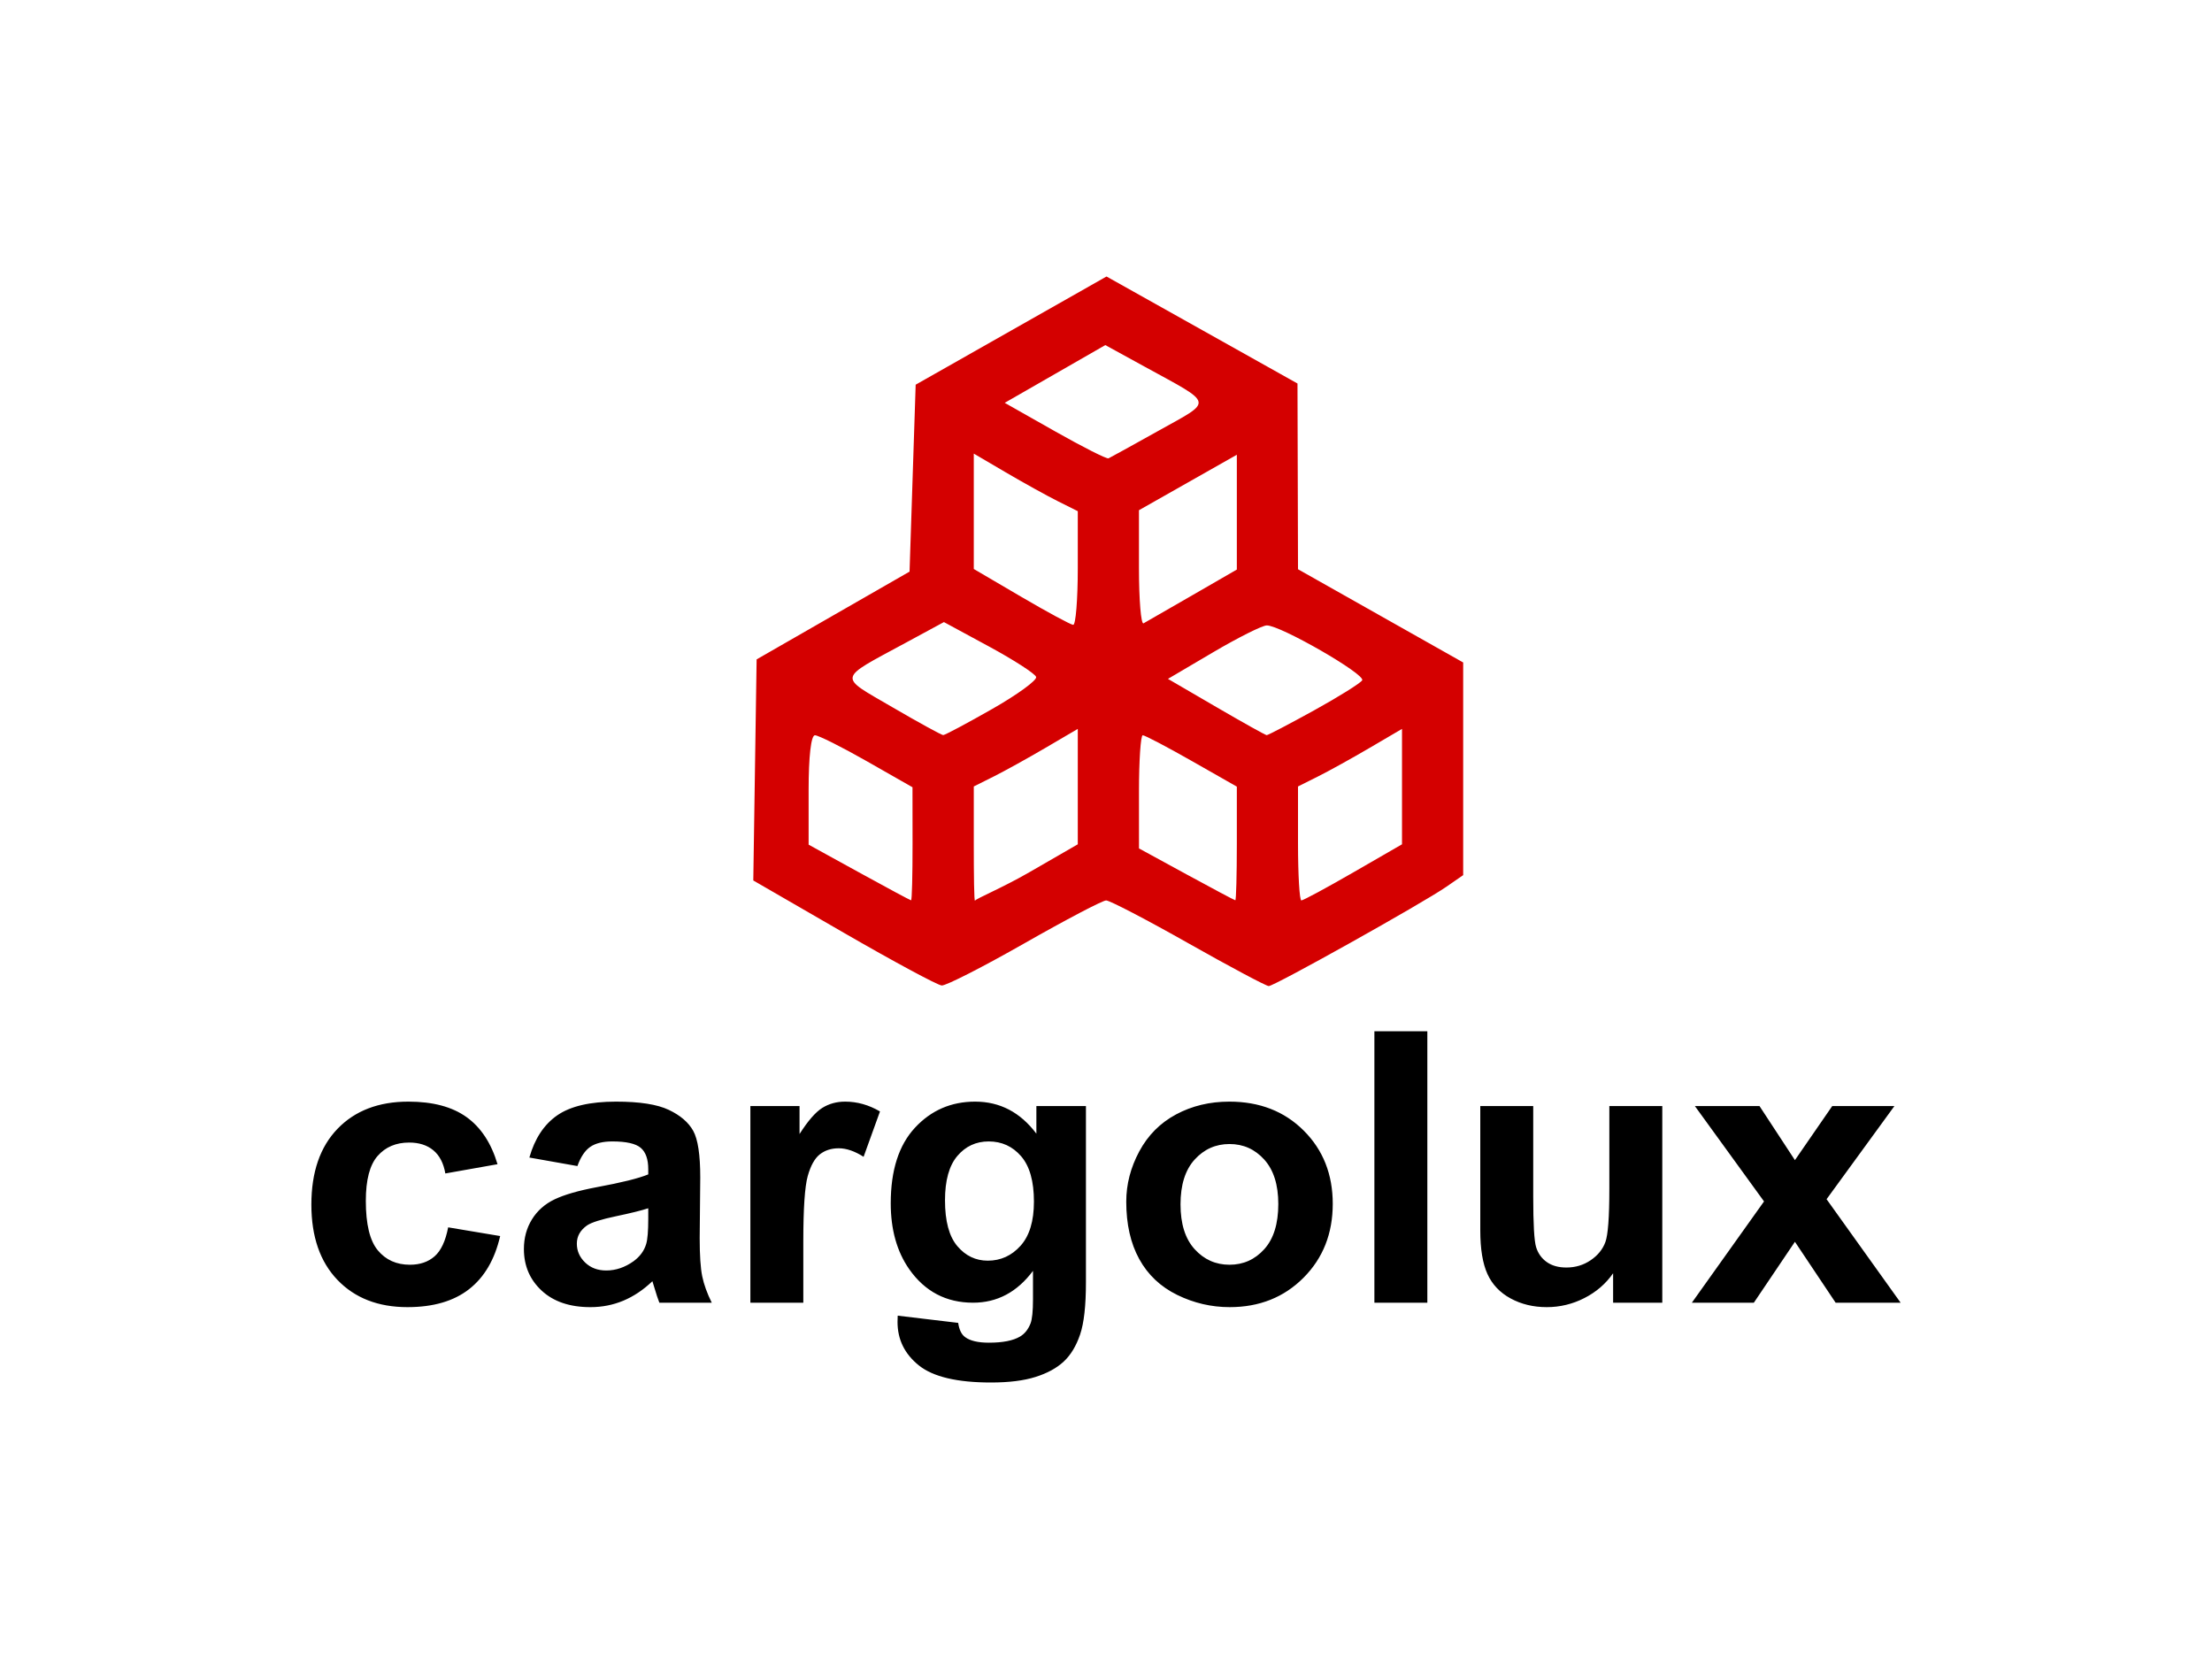
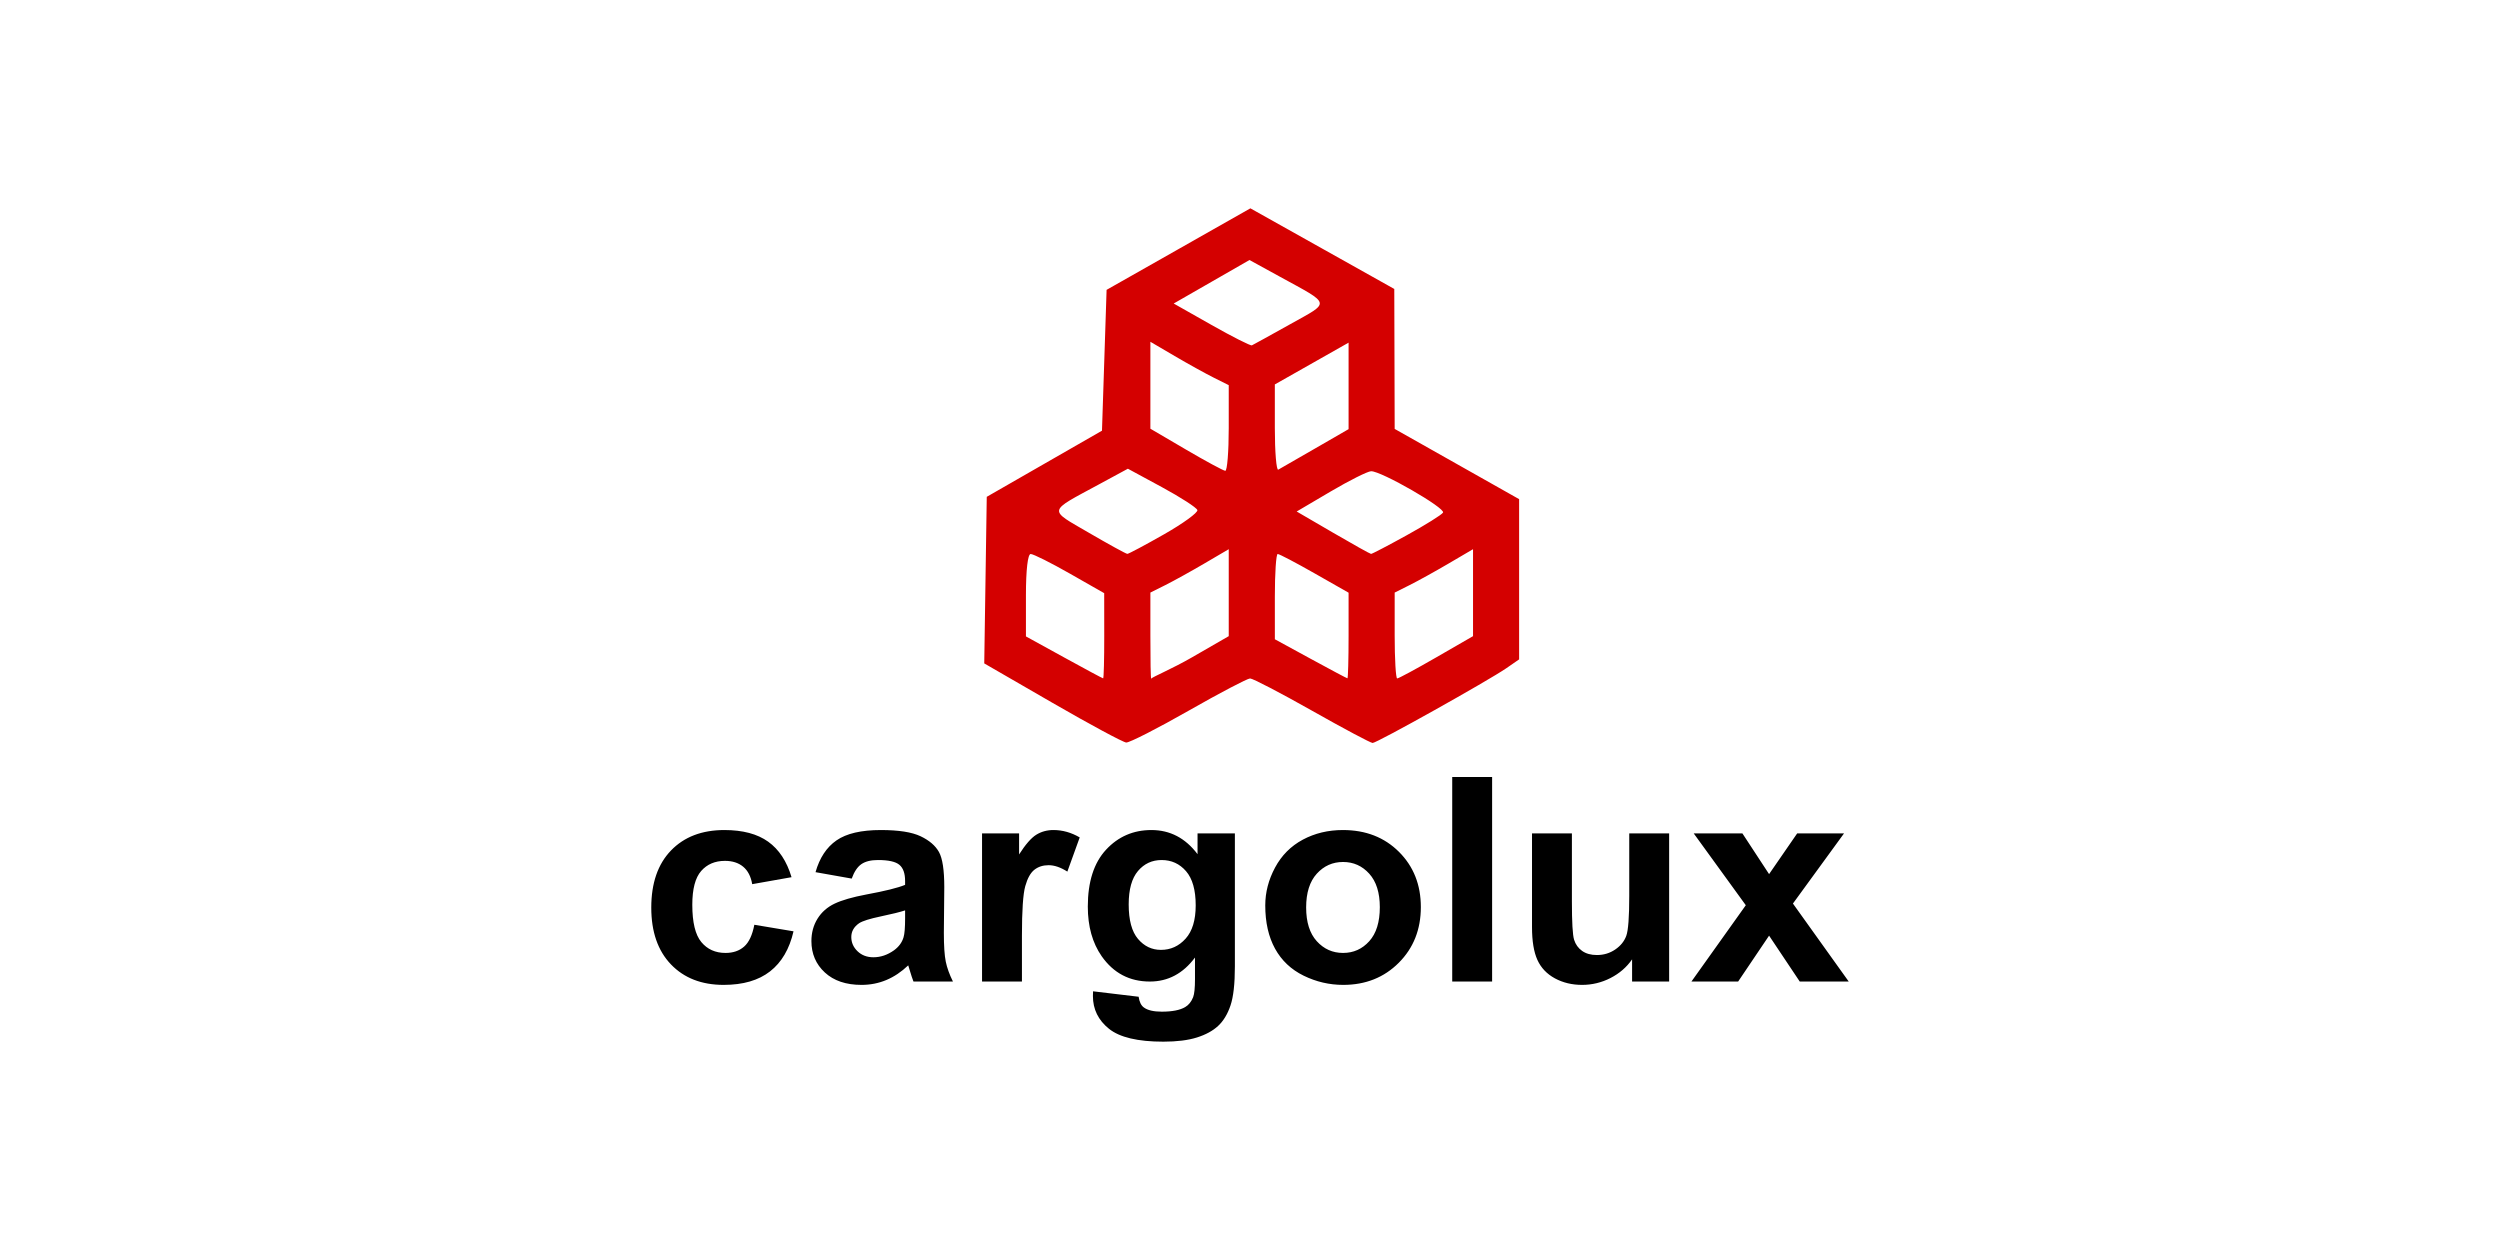
- <svg xmlns="http://www.w3.org/2000/svg" height="75" width="100" version="1.0" viewBox="-38.969 -45.199 337.731 271.194">
+ <svg xmlns="http://www.w3.org/2000/svg" height="25" width="50" version="1.0" viewBox="-38.969 -45.199 337.731 271.194">
  <path d="M87.012 107.266L72.24 98.73l.272-18.07.272-18.07 12.5-7.175 12.5-7.174.5-15.278.5-15.278 15.598-8.842L129.98 0l15.61 8.746 15.609 8.747.043 15.18.042 15.182 13.5 7.62 13.5 7.62v34.762l-2.75 1.902c-3.893 2.693-28.11 16.234-29.033 16.234-.421 0-6.337-3.15-13.146-7-6.809-3.85-12.855-7-13.437-7-.582 0-6.585 3.15-13.34 7-6.756 3.85-12.848 6.957-13.538 6.904-.69-.053-7.903-3.937-16.028-8.631zm11.262-14.523l-.01-9.25-7.458-4.25c-4.101-2.338-7.922-4.25-8.49-4.25-.632 0-1.032 3.46-1.032 8.941v8.941l8.25 4.54c4.538 2.498 8.363 4.55 8.5 4.56.138.01.246-4.145.24-9.232zm19.057 4.662l7.953-4.587V73.952l-5.25 3.08c-2.887 1.695-6.712 3.812-8.5 4.706l-3.25 1.625v9.315c0 5.123.048 9.604.203 9.346.207-.344 4.47-2.095 8.844-4.619zm33.953-4.713V83.39l-7.38-4.2c-4.059-2.309-7.659-4.198-8-4.198-.34 0-.618 4.162-.617 9.25l.003 9.25 7.747 4.226c4.261 2.324 7.86 4.237 7.997 4.25.138.013.25-4.162.25-9.277zm19.047 4.713l7.953-4.587V73.952l-5.25 3.08c-2.887 1.695-6.712 3.812-8.5 4.706l-3.25 1.625v9.315c0 5.123.246 9.315.547 9.315.3 0 4.126-2.064 8.5-4.588zm-59.047-26.703c4.125-2.349 7.362-4.707 7.194-5.24-.169-.533-3.63-2.77-7.691-4.97l-7.385-4-6.309 3.416c-11.19 6.057-11.035 5.303-2.154 10.478 4.315 2.514 8.07 4.574 8.345 4.579.275.004 3.875-1.914 8-4.263zm52.603.234c4.042-2.231 7.59-4.447 7.885-4.923.599-.969-13.45-9.046-15.61-8.975-.758.025-4.698 2-8.757 4.39l-7.38 4.347 7.88 4.59c4.334 2.526 8.049 4.6 8.256 4.61.207.01 3.684-1.808 7.726-4.039zm-38.603-23.258v-9.315l-3.25-1.625c-1.787-.894-5.612-3.011-8.5-4.706l-5.25-3.08v18.861l7.75 4.542c4.263 2.498 8.088 4.563 8.5 4.59.413.026.75-4.144.75-9.267zm18.75 4.414l7.25-4.187V29.14l-8 4.533-8 4.532v9.453c0 5.198.338 9.265.75 9.036.413-.228 4.013-2.3 8-4.603zm-5.41-26.957c8.822-4.93 9.002-4.135-2.34-10.357l-6.5-3.566-8.222 4.72-8.222 4.72 8.222 4.655c4.522 2.56 8.457 4.55 8.744 4.42.287-.128 4.03-2.195 8.319-4.592z" fill="#d40000" />
  <path d="M30.43 145.112l-8.532 1.513c-.287-1.674-.94-2.936-1.955-3.783-1.017-.847-2.336-1.271-3.958-1.271-2.156 0-3.876.731-5.159 2.194s-1.925 3.91-1.925 7.34c0 3.813.652 6.507 1.956 8.08 1.304 1.575 3.054 2.361 5.251 2.361 1.643 0 2.988-.459 4.035-1.377 1.047-.918 1.786-2.497 2.217-4.736l8.501 1.422c-.883 3.834-2.577 6.73-5.082 8.687-2.505 1.957-5.862 2.935-10.071 2.935-4.785 0-8.598-1.483-11.442-4.449C1.422 161.062 0 156.956 0 151.71c0-5.307 1.427-9.438 4.281-12.394 2.854-2.956 6.714-4.434 11.58-4.434 3.984 0 7.151.842 9.502 2.527 2.351 1.685 4.04 4.253 5.067 7.703zm13.059.303l-7.854-1.393c.883-3.107 2.402-5.407 4.558-6.9 2.156-1.493 5.36-2.24 9.61-2.24 3.86 0 6.734.449 8.623 1.347 1.89.898 3.219 2.038 3.989 3.42.77 1.382 1.155 3.92 1.155 7.612l-.093 9.927c0 2.825.139 4.908.416 6.25.277 1.342.796 2.78 1.556 4.313h-8.563c-.225-.565-.503-1.402-.831-2.512a15.122 15.122 0 00-.308-.999c-1.479 1.413-3.06 2.472-4.743 3.178-1.684.706-3.48 1.06-5.39 1.06-3.368 0-6.021-.899-7.962-2.694-1.94-1.796-2.91-4.066-2.91-6.81 0-1.816.441-3.435 1.324-4.858.883-1.422 2.12-2.512 3.711-3.269 1.592-.756 3.886-1.417 6.884-1.982 4.045-.747 6.848-1.443 8.408-2.088v-.848c0-1.634-.41-2.8-1.232-3.496-.821-.696-2.371-1.044-4.65-1.044-1.54 0-2.742.298-3.604.893-.862.595-1.56 1.64-2.094 3.133zm11.58 6.9c-1.109.363-2.864.797-5.266 1.302-2.403.504-3.974.998-4.713 1.483-1.13.787-1.694 1.785-1.694 2.996 0 1.19.452 2.22 1.355 3.087.904.868 2.054 1.302 3.45 1.302 1.56 0 3.05-.505 4.466-1.514 1.047-.766 1.735-1.705 2.063-2.814.226-.727.34-2.109.34-4.147zm25.348 15.436h-8.654v-32.143H79.8v4.57c1.376-2.158 2.613-3.58 3.711-4.267 1.099-.686 2.346-1.029 3.743-1.03 1.97.001 3.87.536 5.697 1.605l-2.68 7.415c-1.457-.928-2.812-1.392-4.065-1.392-1.211 0-2.238.328-3.08.984-.841.655-1.504 1.84-1.986 3.556-.483 1.715-.724 5.307-.724 10.775zm15.43 2.119l9.887 1.18c.164 1.13.544 1.907 1.14 2.33.821.606 2.115.908 3.88.908 2.26 0 3.953-.332 5.082-.998.76-.444 1.335-1.16 1.725-2.15.267-.705.4-2.007.4-3.904v-4.69c-2.587 3.47-5.851 5.205-9.794 5.205-4.394 0-7.874-1.826-10.44-5.478-2.013-2.886-3.019-6.477-3.019-10.775 0-5.387 1.32-9.503 3.958-12.349 2.638-2.845 5.918-4.267 9.84-4.267 4.045 0 7.382 1.745 10.01 5.236v-4.51h8.1v28.844c0 3.793-.318 6.628-.955 8.505-.636 1.876-1.53 3.35-2.68 4.419-1.149 1.069-2.684 1.906-4.604 2.512-1.92.605-4.348.908-7.284.908-5.544 0-9.476-.934-11.796-2.8-2.32-1.866-3.48-4.232-3.48-7.097 0-.283.01-.626.03-1.03zm7.731-18.856c0 3.41.673 5.907 2.018 7.49 1.344 1.585 3.003 2.377 4.974 2.377 2.115 0 3.9-.813 5.359-2.437 1.458-1.624 2.187-4.03 2.187-7.218 0-3.33-.699-5.801-2.095-7.416-1.396-1.614-3.162-2.42-5.297-2.42-2.074 0-3.784.791-5.128 2.375-1.345 1.584-2.018 4-2.018 7.249zm29.63.212c0-2.825.708-5.56 2.124-8.202 1.417-2.644 3.424-4.661 6.022-6.054 2.597-1.392 5.497-2.088 8.7-2.088 4.949 0 9.004 1.579 12.166 4.737 3.162 3.157 4.743 7.147 4.743 11.97 0 4.863-1.596 8.893-4.789 12.091-3.193 3.198-7.212 4.797-12.058 4.797-2.998 0-5.857-.665-8.578-1.997-2.72-1.332-4.789-3.284-6.206-5.857-1.416-2.572-2.125-5.705-2.125-9.397zm8.87.454c0 3.188.77 5.63 2.31 7.324 1.54 1.695 3.439 2.542 5.697 2.542 2.259 0 4.153-.847 5.683-2.542 1.53-1.695 2.294-4.156 2.294-7.385 0-3.148-.765-5.569-2.294-7.264-1.53-1.695-3.424-2.542-5.683-2.542-2.258 0-4.158.847-5.698 2.542-1.54 1.695-2.31 4.137-2.31 7.325zm31.692 16.071v-44.37h8.655v44.37zm39.023 0v-4.812c-1.191 1.715-2.757 3.067-4.697 4.055a13.354 13.354 0 01-6.145 1.483c-2.197 0-4.168-.474-5.913-1.422s-3.008-2.28-3.788-3.995c-.78-1.715-1.17-4.086-1.17-7.113v-20.339h8.654v14.77c0 4.52.159 7.29.477 8.308.319 1.02.899 1.826 1.74 2.422.842.595 1.91.892 3.204.892 1.478 0 2.802-.398 3.973-1.195 1.17-.797 1.97-1.786 2.402-2.966.431-1.18.647-4.071.647-8.671v-13.56h8.654v32.143zm12.874 0l11.796-16.556-11.303-15.587h10.564l5.79 8.838 6.098-8.838h10.164l-11.088 15.224 12.105 16.919h-10.626l-6.653-9.958-6.714 9.958z" font-weight="400" font-size="40" font-family="Bitstream Vera Sans" />
</svg>
